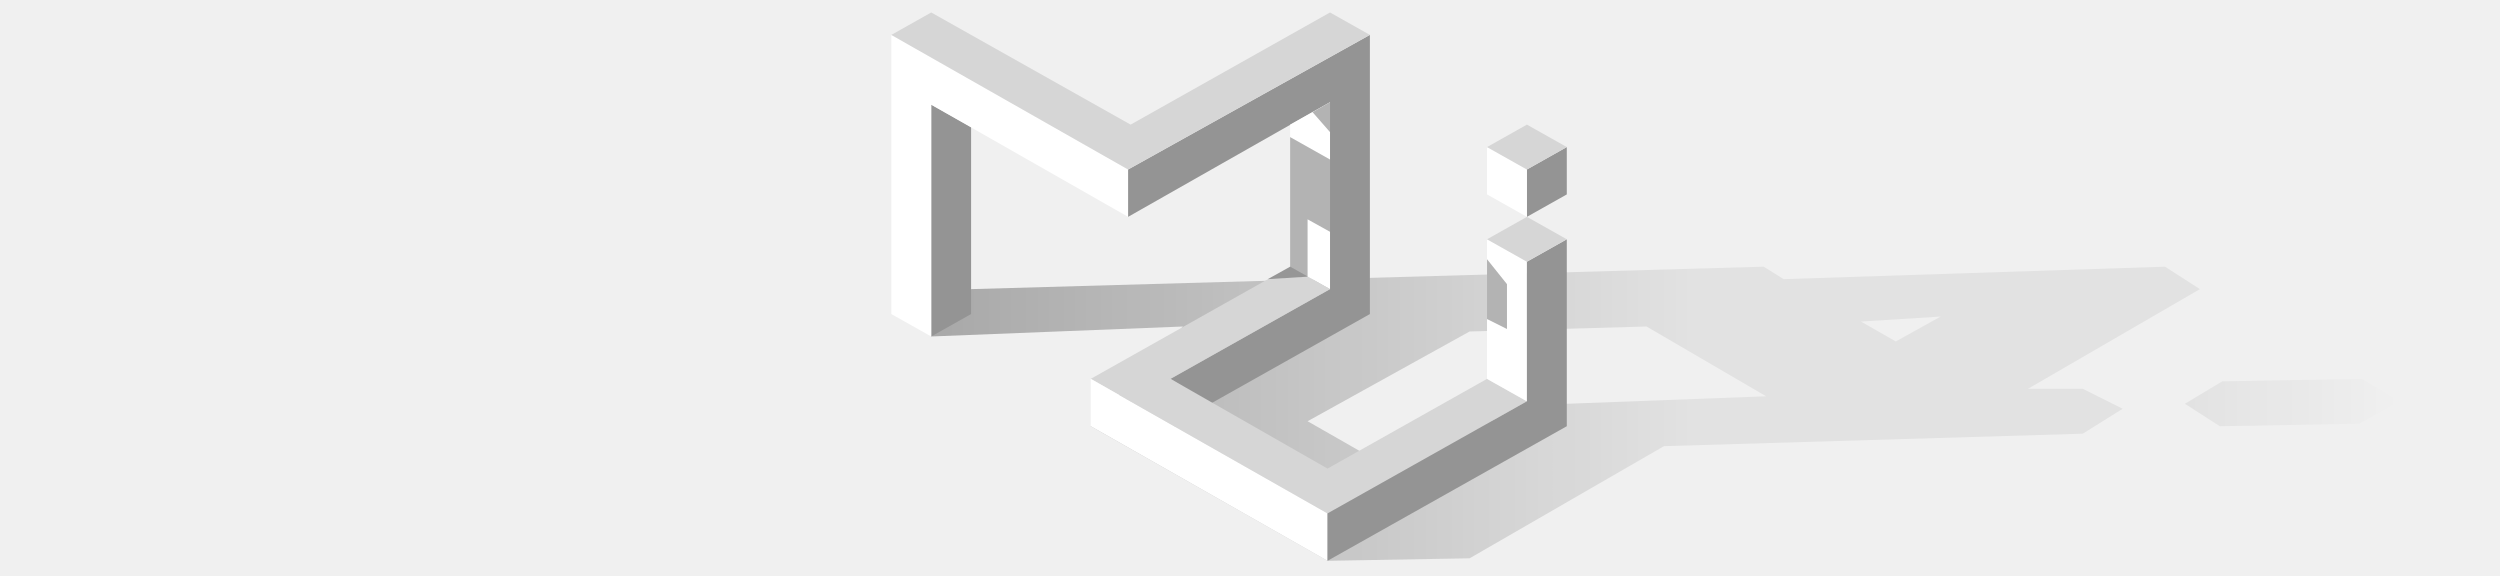
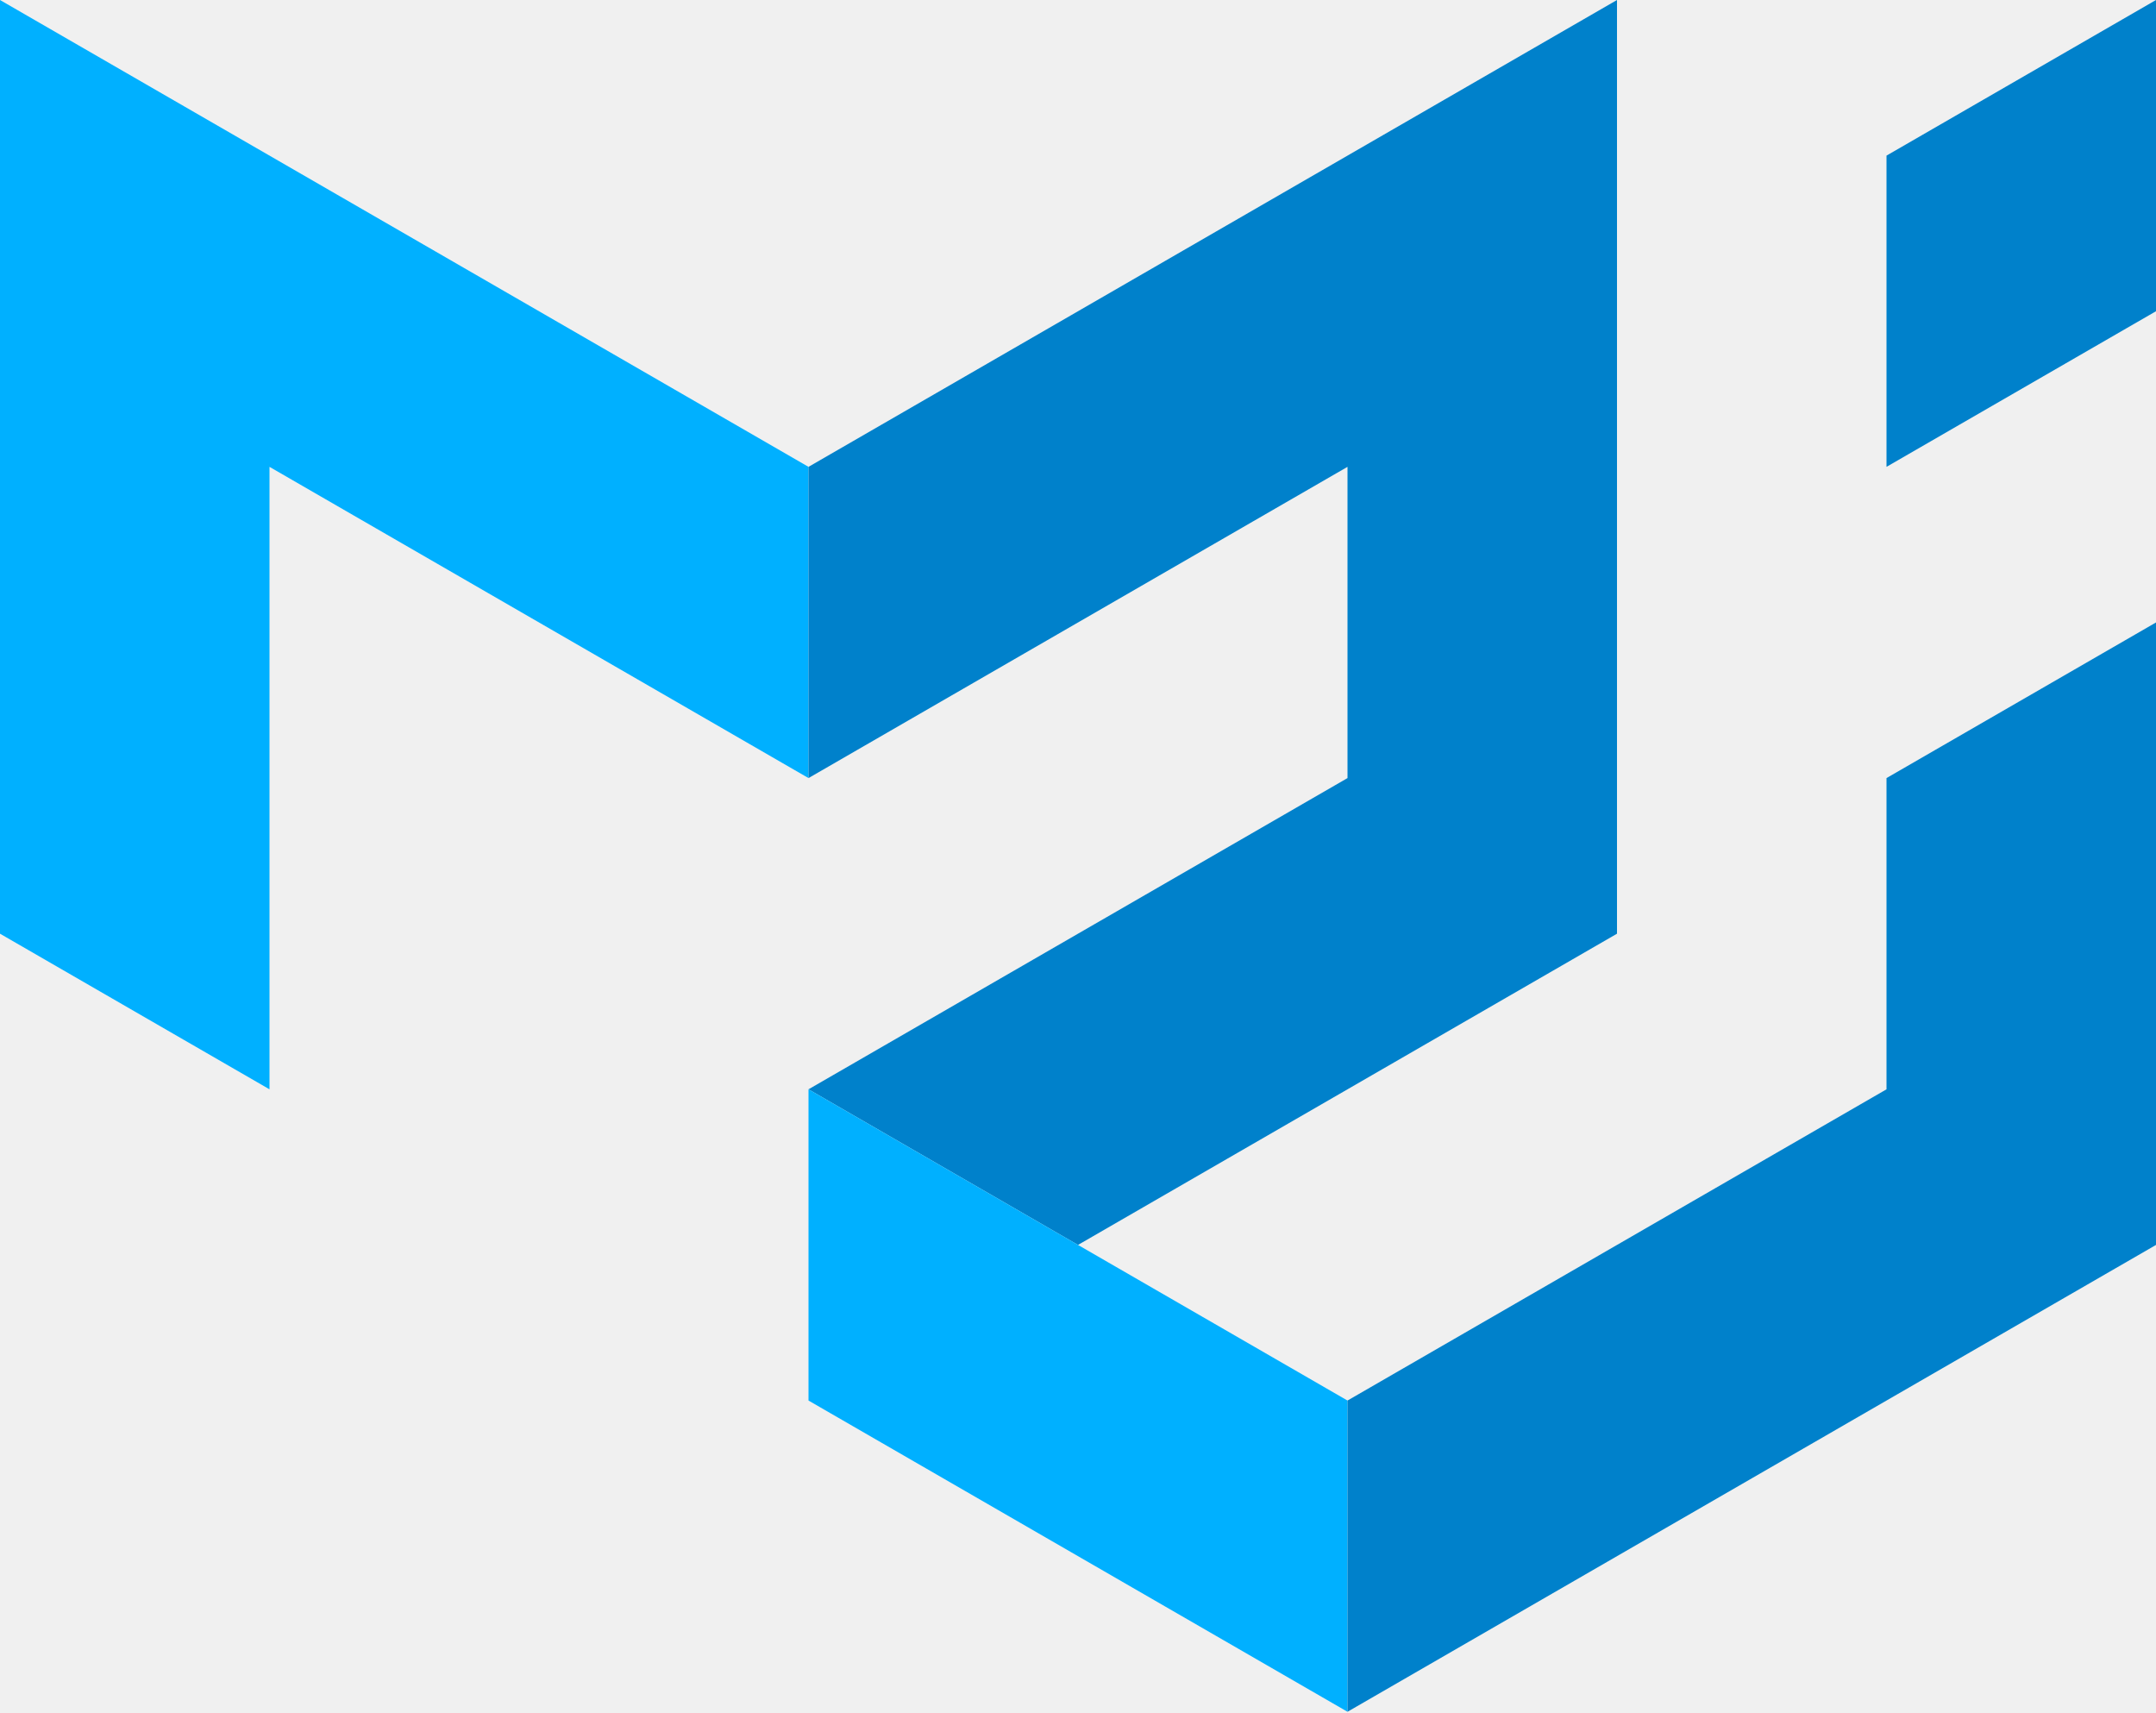
- <svg xmlns="http://www.w3.org/2000/svg" height="228" viewBox="0 0 377.25 288.75" width="990">
-   <linearGradient id="a" gradientUnits="userSpaceOnUse" x1="28.75" x2="665" y1="207.5" y2="207.5">
-     <stop offset="0" />
-     <stop offset=".6" stop-opacity=".2" />
-   </linearGradient>
-   <linearGradient id="b" gradientUnits="userSpaceOnUse" x1="657.5" x2="765" y1="201.875" y2="201.875">
-     <stop offset="0" stop-opacity=".2" />
-     <stop offset="1" stop-opacity="0" />
-   </linearGradient>
-   <g opacity=".3">
-     <path d="m578.75 195 86.25-50-17.5-11.25-191.25 6.25-10-6.25-397.5 11.25-20 23.75 126.25-5-46.25 50 118.75 67.5 71.25-1.25 97.5-56.25 210-6.25 20-12.5-20-10zm-231.25 7.5-103.75 23.75-26.25-15 81.25-45 88.75-2.5 60 35zm165-31.25-17.5-10 40-2.5z" fill="url(#a)" />
-     <path d="m746.25 190-70 1.25-18.75 11.25 17.5 11.25 70-1.25 20-11.25" fill="url(#b)" />
-   </g>
-   <path d="m28.75 52.5v116.25l20-11.25v-93.75" fill="#949494" />
-   <path d="m8.75 157.5v-140l118.75 67.5v23.75l-98.75-56.25v116.25" fill="#fff" />
-   <path d="m248.75 17.5v140l-80 45-20-12.5 80-45v-93.75l-101.25 57.5v-23.75" fill="#949494" />
-   <path d="m228.75 6.25-100 56.25-100-56.25-20 11.25 118.75 67.5 121.25-67.5" fill="#d6d6d6" />
-   <path d="m208.75 62.5v71.25l20 11.25v-93.75" fill="#fff" />
-   <path d="m108.75 190 100-56.25 20 11.25-80 45 78.75 45 80-45 20 11.25-100 56.25" fill="#d6d6d6" />
-   <path d="m108.75 190v23.75l118.75 67.5v-23.75m100-56.25v-70l-20-11.25v70" fill="#fff" />
-   <path d="m227.5 257.5 100-56.25v-70l20-11.25v93.75l-120 67.5" fill="#949494" />
-   <path d="m347.5 120-20 11.25-20-11.25 20-11.25" fill="#d6d6d6" />
-   <path d="m327.5 108.75v-23.75l20-11.25v23.75" fill="#949494" />
-   <path d="m327.5 85v23.75l-20-11.25v-23.75" fill="#fff" />
-   <path d="m347.5 73.75-20 11.25-20-11.25 20-11.25" fill="#d6d6d6" />
-   <path d="m228.75 51.25v15l-8.75-10m-11.25 77.5v-65l20 11.25v36.25l-11.25-6.25v28.75l-20 1.25m120 25v-22.5l-10-12.5v30" opacity=".3" />
+ <svg xmlns="http://www.w3.org/2000/svg" viewBox="0 0 600 476.6">
+   <path d="m0 259.8v-259.8l225 129.9v86.6l-150-86.6v173.2z" fill="#00b0ff" />
+   <path d="m225 129.9 225-129.9v259.8l-150 86.6-75-43.3 150-86.6v-86.6l-150 86.6z" fill="#0081cb" />
+   <path d="m225 303.1v86.6l150 86.6v-86.6z" fill="#00b0ff" />
+   <path d="m375 476.3 225-129.9v-173.2l-75 43.3v86.6l-150 86.6zm150-346.4v-86.6l75-43.3v86.6z" fill="#0081cb" />
</svg>
